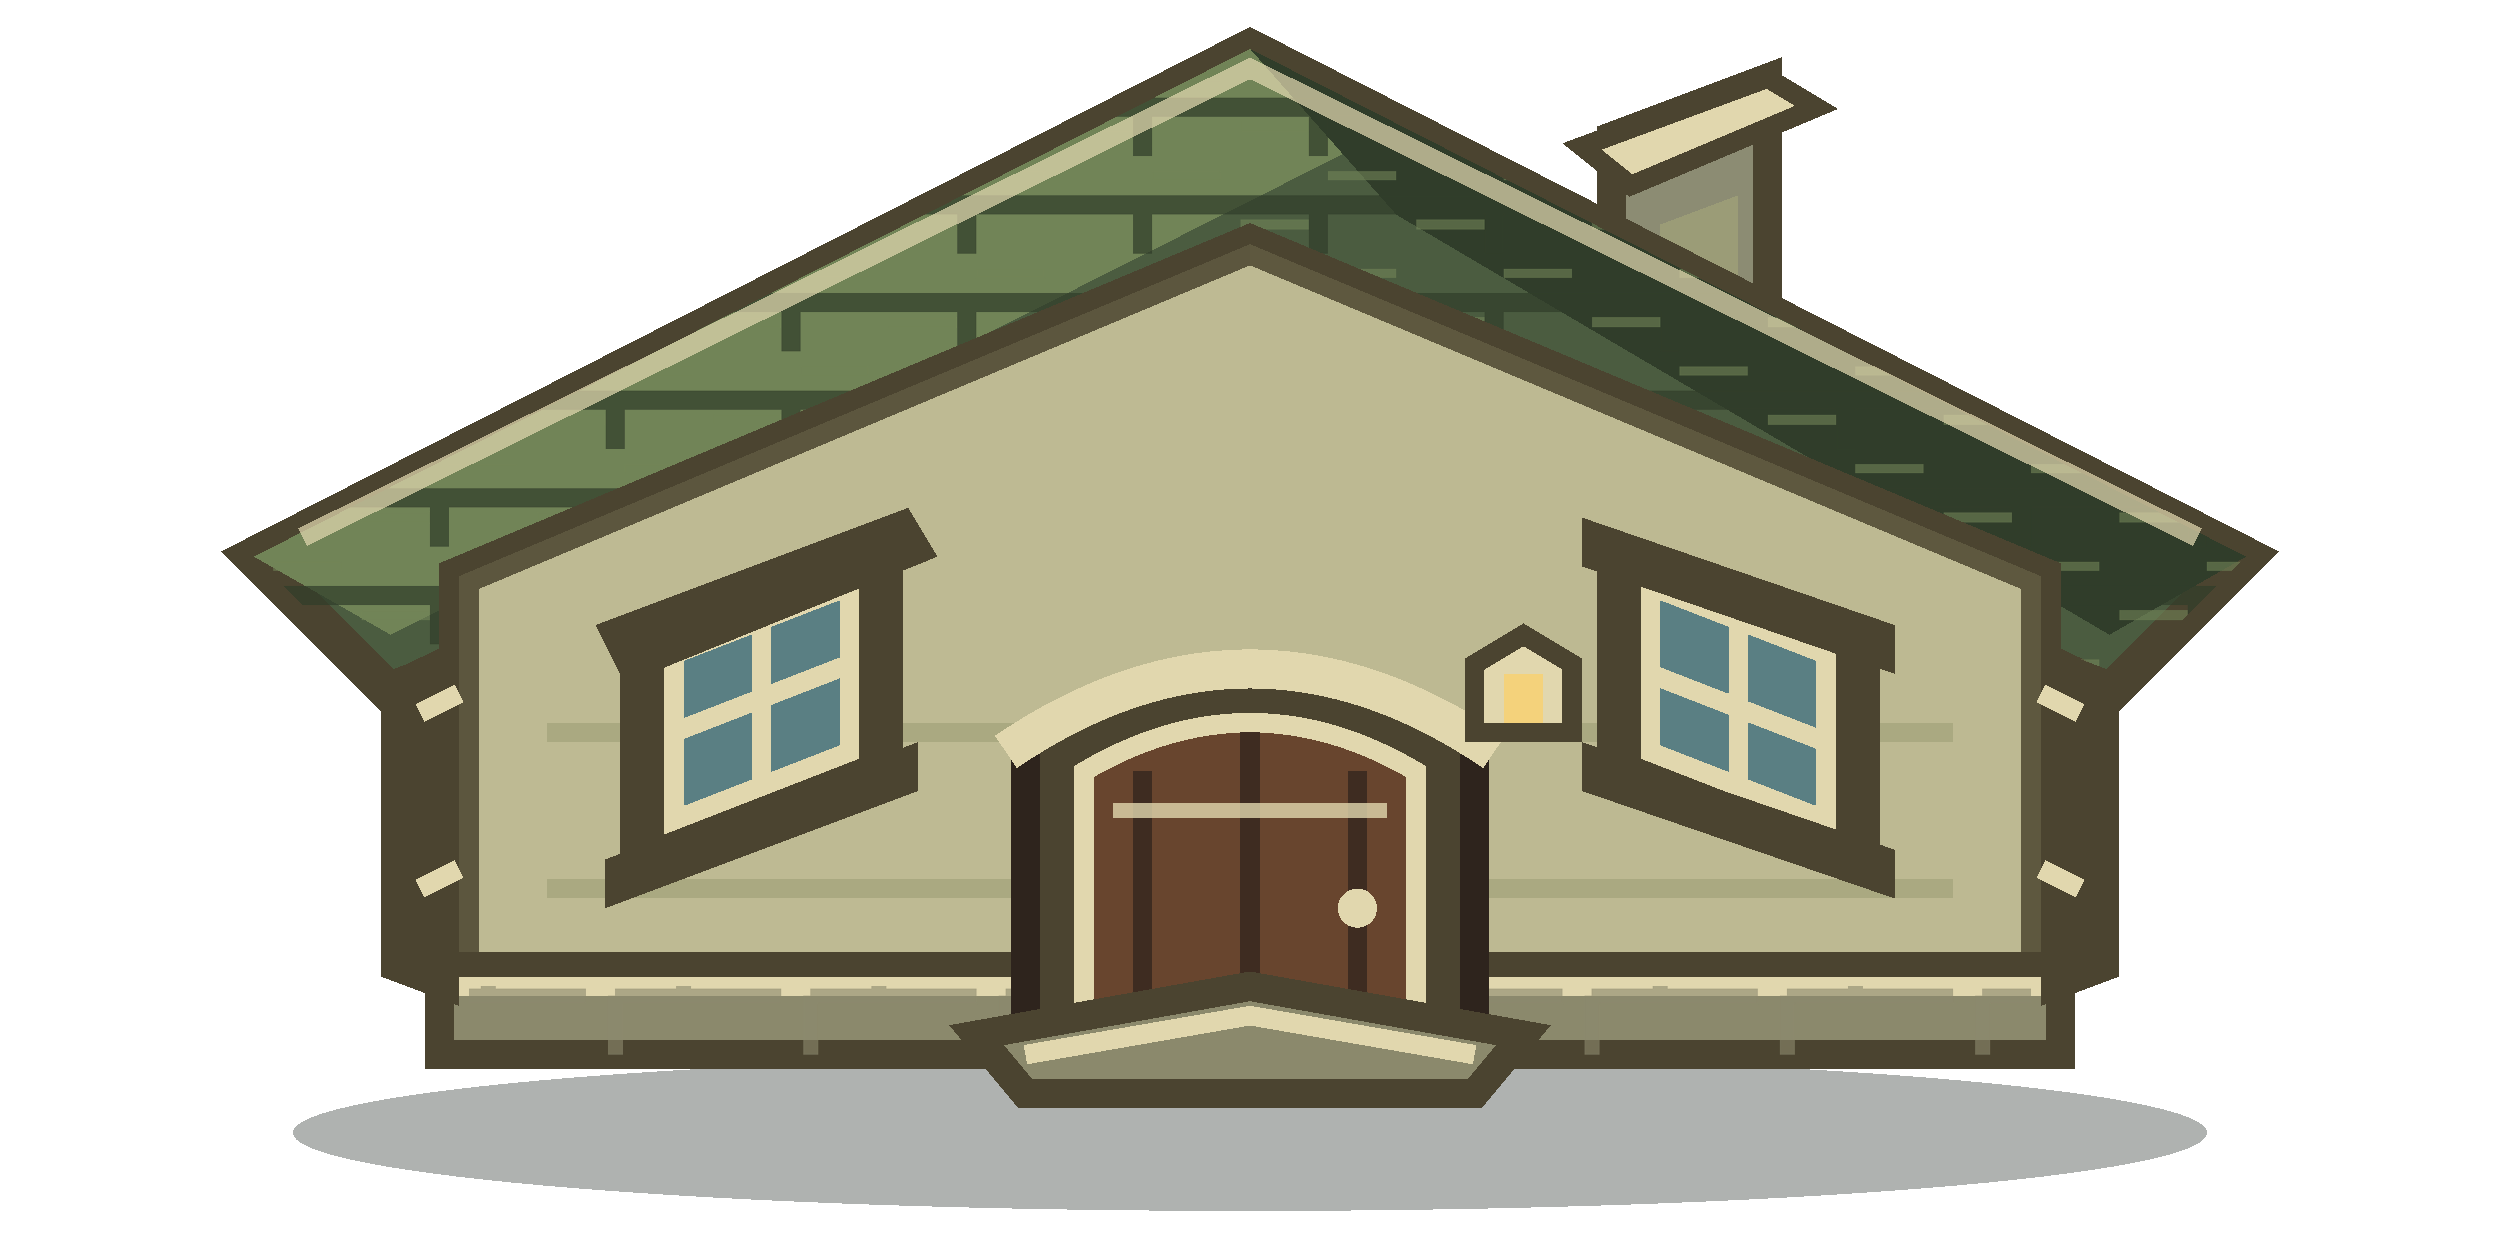
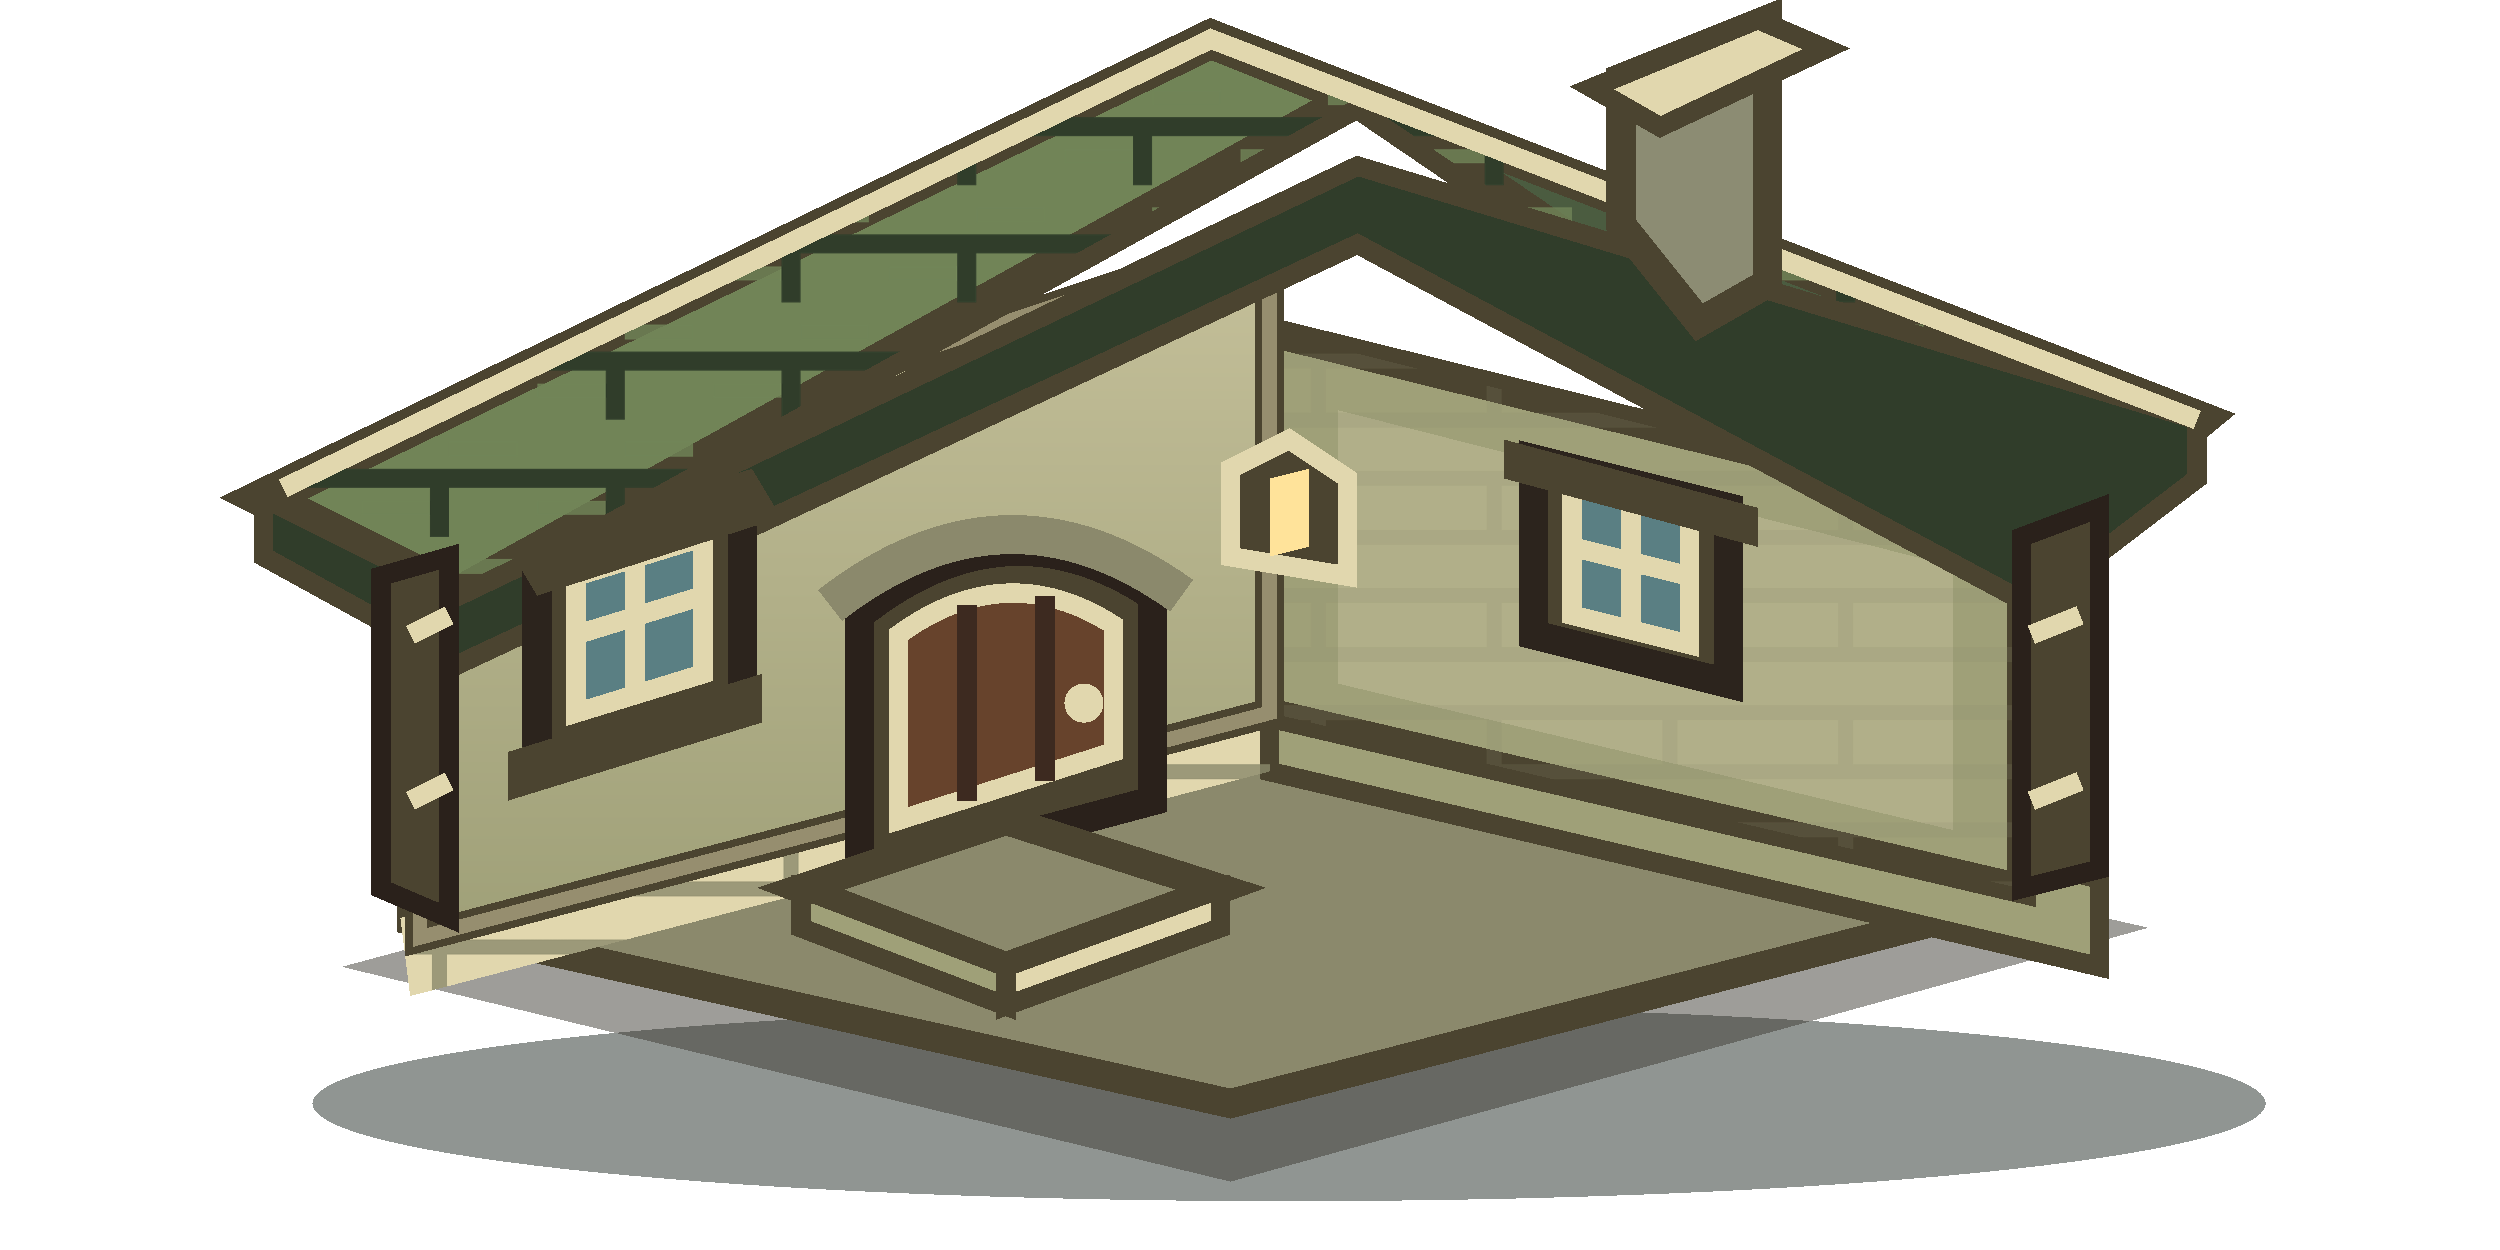
<svg xmlns="http://www.w3.org/2000/svg" viewBox="0 0 256 128" shape-rendering="crispEdges">
  <defs>
-     <pattern id="roofTiles" width="18" height="10" patternUnits="userSpaceOnUse">
-       <path d="M0 1H18M9 1V6" stroke="#303d2a" stroke-width="2" opacity=".72" />
-       <path d="M1 3H8M10 8H17" stroke="#718457" stroke-width="1" opacity=".6" />
+     <linearGradient id="front" x1="0" y1="0" x2="0" y2="1">
+       <stop stop-color="#c5c09a" />
+       <stop offset="1" stop-color="#9fa078" />
+     </linearGradient>
+     <pattern id="tiles" width="18" height="12" patternUnits="userSpaceOnUse">
+       <path d="M0 1H18M9 1V7" stroke="#303d2a" stroke-width="2" />
+       <path d="M1 4H8M10 10H17" stroke="#718457" stroke-width="1.5" opacity=".8" />
    </pattern>
-     <pattern id="stones" width="20" height="12" patternUnits="userSpaceOnUse">
-       <path d="M0 1H20M10 1V6M3 6H20M3 6V12" fill="none" stroke="#8b896c" stroke-width="1.5" opacity=".68" />
+     <pattern id="block" width="18" height="12" patternUnits="userSpaceOnUse">
+       <path d="M0 1H18M9 1V7M0 7H18" stroke="#8b896c" stroke-width="1.5" opacity=".8" />
    </pattern>
  </defs>
-   <ellipse cx="128" cy="116" rx="98" ry="8" fill="#202a23" opacity=".36" />
-   <path d="M165 35V14L181 8V43Z" fill="#8c8c73" stroke="#4b4430" stroke-width="3" />
-   <path d="M162 15 181 8 186 11 167 19Z" fill="#e1d7ae" stroke="#4b4430" stroke-width="2" />
-   <path d="M170 23 178 20V31L170 34Z" fill="#9fa078" opacity=".8" />
-   <path d="M26 57 128 5 230 57 216 71 128 29 40 71Z" fill="#4b5c40" stroke="#4b4430" stroke-width="4" />
-   <path d="M26 57 128 5 143 13 40 65Z" fill="#718457" />
-   <path d="M128 5 230 57 216 65 143 22Z" fill="#303d2a" />
-   <path d="M26 57 128 5 230 57 216 71 128 29 40 71Z" fill="url(#roofTiles)" />
-   <path d="M31 55 128 7 225 55" fill="none" stroke="#e1d7ae" stroke-width="2" opacity=".72" />
-   <path d="M47 59 128 25 209 59 209 105 47 105Z" fill="#c5c09a" stroke="#4b4430" stroke-width="4" />
-   <path d="M47 59 128 25 128 105 47 105Z" fill="#9fa078" opacity=".2" />
-   <path d="M128 25 209 59 209 105 128 105Z" fill="#9fa078" opacity=".22" />
-   <path d="M45 99 128 99 211 99 211 108 45 108Z" fill="#8b896c" stroke="#4b4430" stroke-width="3" />
-   <path d="M46 101H210" stroke="#e1d7ae" stroke-width="2" />
-   <path d="M48 101 128 101 208 101 208 108 48 108Z" fill="url(#stones)" opacity=".9" />
-   <path d="M56 75H200M56 91H200" stroke="#9fa078" stroke-width="2" opacity=".65" />
-   <path d="M65 66 91 56 91 79 65 89Z" fill="#4b4430" stroke="#4b4430" stroke-width="3" />
-   <path d="M69 67 87 60 87 77 69 84Z" fill="#5a7f83" stroke="#e1d7ae" stroke-width="2" />
-   <path d="M78 63V80M69 75 87 68" stroke="#e1d7ae" stroke-width="2" />
-   <path d="M61 64 93 52 96 57 64 70Z" fill="#4b4430" />
-   <path d="M62 88 94 76 94 81 62 93Z" fill="#4b4430" />
-   <path d="M165 56 191 66 191 89 165 79Z" fill="#4b4430" stroke="#4b4430" stroke-width="3" />
-   <path d="M169 60 187 67 187 84 169 77Z" fill="#5a7f83" stroke="#e1d7ae" stroke-width="2" />
-   <path d="M178 64V80M169 69 187 76" stroke="#e1d7ae" stroke-width="2" />
-   <path d="M162 53 194 64 194 69 162 58Z" fill="#4b4430" />
-   <path d="M162 76 194 87 194 92 162 81Z" fill="#4b4430" />
-   <path d="M105 76Q128 62 151 76V107H105Z" fill="#4b4430" stroke="#2e241d" stroke-width="3" />
-   <path d="M111 79Q128 69 145 79V105H111Z" fill="#68452e" stroke="#e1d7ae" stroke-width="2" />
-   <path d="M117 79V104M128 75V104M139 79V104" stroke="#3e2c21" stroke-width="2" />
-   <path d="M114 83 142 83" stroke="#e1d7ae" stroke-width="1.5" opacity=".8" />
-   <circle cx="139" cy="93" r="2" fill="#e1d7ae" />
-   <path d="M103 77Q128 60 153 77" fill="none" stroke="#e1d7ae" stroke-width="4" />
-   <path d="M100 106 128 101 156 106 151 112 105 112Z" fill="#8b896c" stroke="#4b4430" stroke-width="3" />
-   <path d="M105 108 128 104 151 108" fill="none" stroke="#e1d7ae" stroke-width="2" />
-   <path d="M151 75V68L156 65 161 68V75Z" fill="#e1d7ae" stroke="#4b4430" stroke-width="2" />
-   <path d="M154 69H158V74H154Z" fill="#f4d27b" />
-   <path d="M39 69 47 66V103L39 100ZM209 66 217 69V100L209 103Z" fill="#4b4430" />
-   <path d="M43 73 47 71M43 91 47 89M209 71 213 73M209 89 213 91" stroke="#e1d7ae" stroke-width="2" />
+   <ellipse cx="132" cy="113" rx="100" ry="10" fill="#17221b" opacity=".48" />
+   <path d="M35 99 128 74 220 95 126 121Z" fill="#3d3c33" opacity=".5" />
+   <path d="M41 94 130 70 215 90 126 113Z" fill="#8b896c" stroke="#4b4430" stroke-width="3" />
+   <path d="M41 94 130 70 130 79 42 102Z" fill="#e1d7ae" />
+   <path d="M130 70 215 90 215 99 130 79Z" fill="#9fa078" stroke="#4b4430" stroke-width="2" />
+   <path d="M42 97 130 74 130 79 42 102Z" fill="url(#block)" />
+   <path d="M130 34 207 53 207 91 130 73Z" fill="#9fa078" stroke="#4b4430" stroke-width="3" />
+   <path d="M137 42 200 58 200 85 137 70Z" fill="#c5c09a" opacity=".48" />
+   <path d="M130 34 207 53 207 91 130 73Z" fill="url(#block)" opacity="0.22" />
+   <path d="M43 53 130 24 130 73 43 96Z" fill="url(#front)" stroke="#4b4430" stroke-width="3" />
+   <path d="M43 53 130 24 130 73 43 96Z" fill="none" stroke="#e1d7ae" stroke-width="1.5" opacity=".5" />
+   <path d="M27 51 124 4 139 10 47 61Z" fill="#718457" stroke="#4b4430" stroke-width="4" />
+   <path d="M124 4 225 43 208 57 139 10Z" fill="#4b5c40" stroke="#4b4430" stroke-width="4" />
+   <path d="M27 51 124 4 139 10 47 61Z" fill="url(#tiles)" />
+   <path d="M124 4 225 43 208 57 139 10Z" fill="url(#tiles)" />
+   <path d="M27 51 47 61 139 17 225 43 225 49 208 62 139 25 47 68 27 57Z" fill="#303d2a" stroke="#4b4430" stroke-width="2" />
+   <path d="M29 50 124 4 225 43" fill="none" stroke="#e1d7ae" stroke-width="2" />
+   <path d="M166 23 166 8 181 2 181 29 174 33Z" fill="#8c8c73" stroke="#4b4430" stroke-width="3" />
+   <path d="M163 9 180 2 187 5 170 13Z" fill="#e1d7ae" stroke="#4b4430" stroke-width="2" />
+   <path d="M55 58 76 51 76 72 55 78Z" fill="#4b4430" stroke="#2c241d" stroke-width="3" />
+   <path d="M59 59 72 55 72 69 59 73Z" fill="#5a7f83" stroke="#e1d7ae" stroke-width="2" />
+   <path d="M65 57V71M59 65 72 61" stroke="#e1d7ae" stroke-width="2" />
+   <path d="M52 56 77 48 80 53 55 61Z" fill="#4b4430" />
+   <path d="M52 77 78 69 78 74 52 82Z" fill="#4b4430" />
+   <path d="M157 47 177 52 177 70 157 65Z" fill="#4b4430" stroke="#2c241d" stroke-width="3" />
+   <path d="M161 49 173 53 173 66 161 63Z" fill="#5a7f83" stroke="#e1d7ae" stroke-width="2" />
+   <path d="M167 51V64M161 56 173 59" stroke="#e1d7ae" stroke-width="2" />
+   <path d="M154 45 180 52 180 56 154 49Z" fill="#4b4430" />
+   <path d="M88 79V63Q103 51 118 61V71L118 82 88 90Z" fill="#4b4430" stroke="#2a211b" stroke-width="3" />
+   <path d="M92 77V65Q103 57 114 64V77L92 84Z" fill="#67432c" stroke="#e1d7ae" stroke-width="2" />
+   <path d="M99 62V82M107 61V80" stroke="#3d2a20" stroke-width="2" />
+   <circle cx="111" cy="72" r="2" fill="#e1d7ae" />
+   <path d="M85 62Q103 48 121 61" fill="none" stroke="#8b896c" stroke-width="4" />
+   <path d="M82 91 103 84 125 91 103 99Z" fill="#8b896c" stroke="#4b4430" stroke-width="3" />
+   <path d="M82 91 103 99 103 103 82 95Z" fill="#9fa078" stroke="#4b4430" stroke-width="2" />
+   <path d="M103 99 125 91 125 95 103 103Z" fill="#e1d7ae" stroke="#4b4430" stroke-width="2" />
+   <path d="M126 57V48L132 45 138 49V59Z" fill="#4b4430" stroke="#e1d7ae" stroke-width="2" />
+   <path d="M130 49 134 48V56L130 57Z" fill="#ffe39a" />
+   <path d="M39 59 46 57 46 94 39 91ZM207 55 215 52 215 89 207 91Z" fill="#4b4430" stroke="#2a211b" stroke-width="2" />
+   <path d="M42 65 46 63M42 82 46 80M208 65 213 63M208 82 213 80" stroke="#e1d7ae" stroke-width="2" />
</svg>
